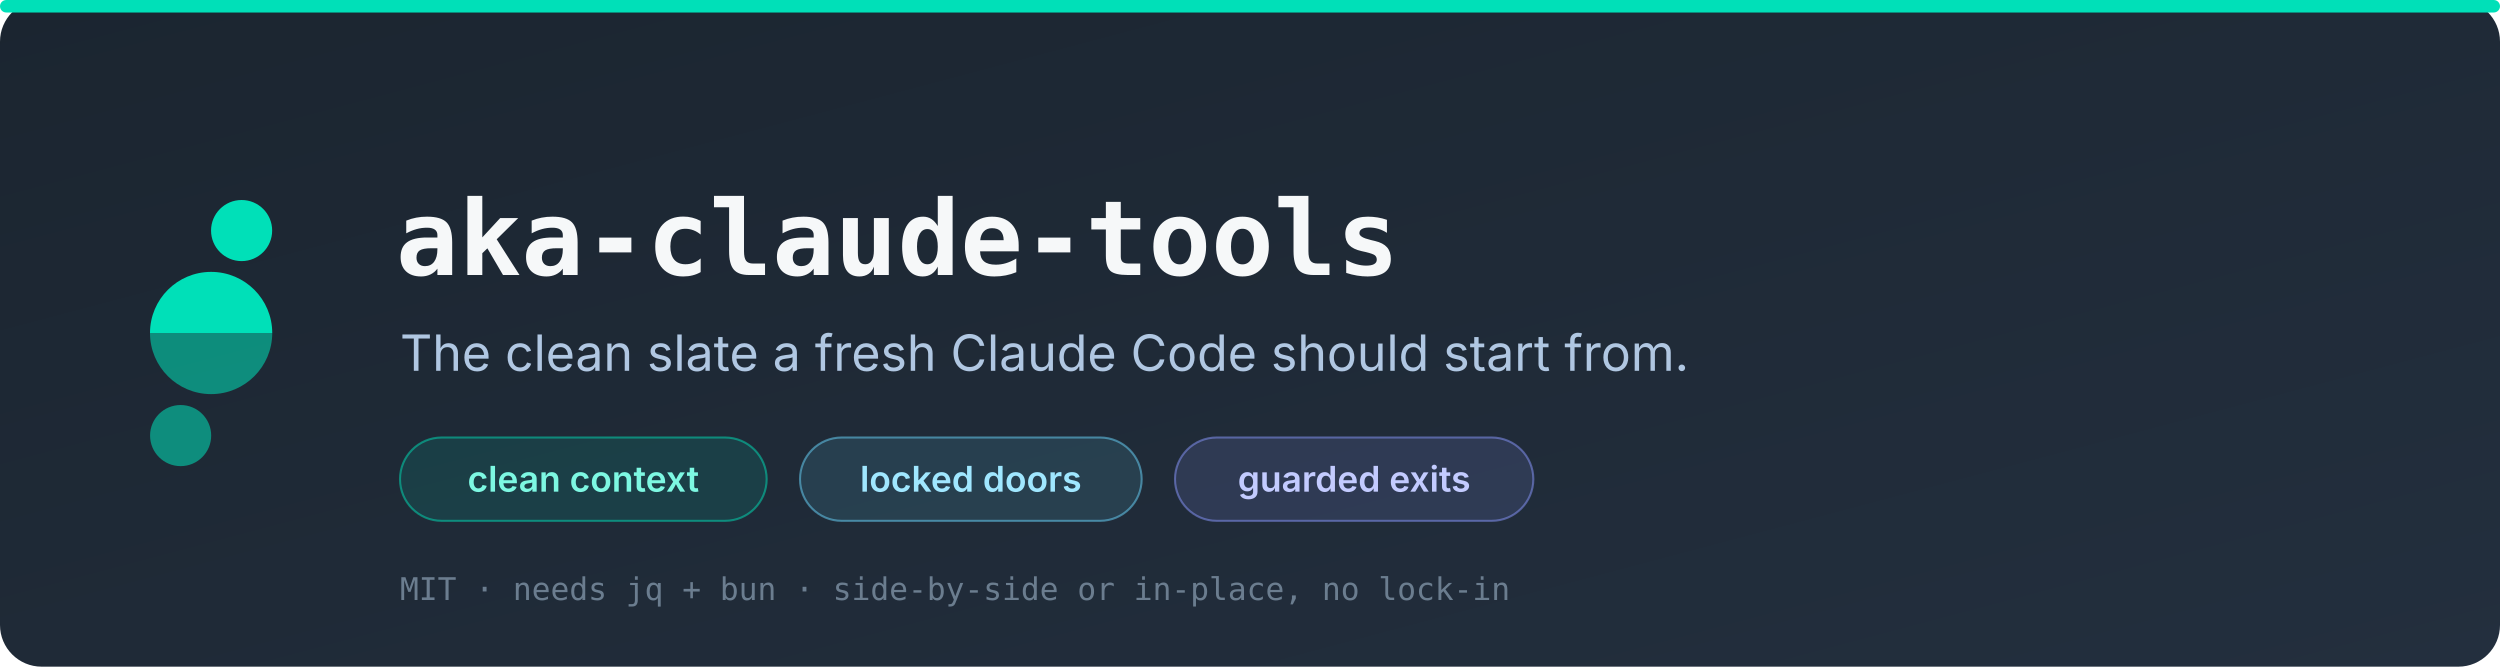
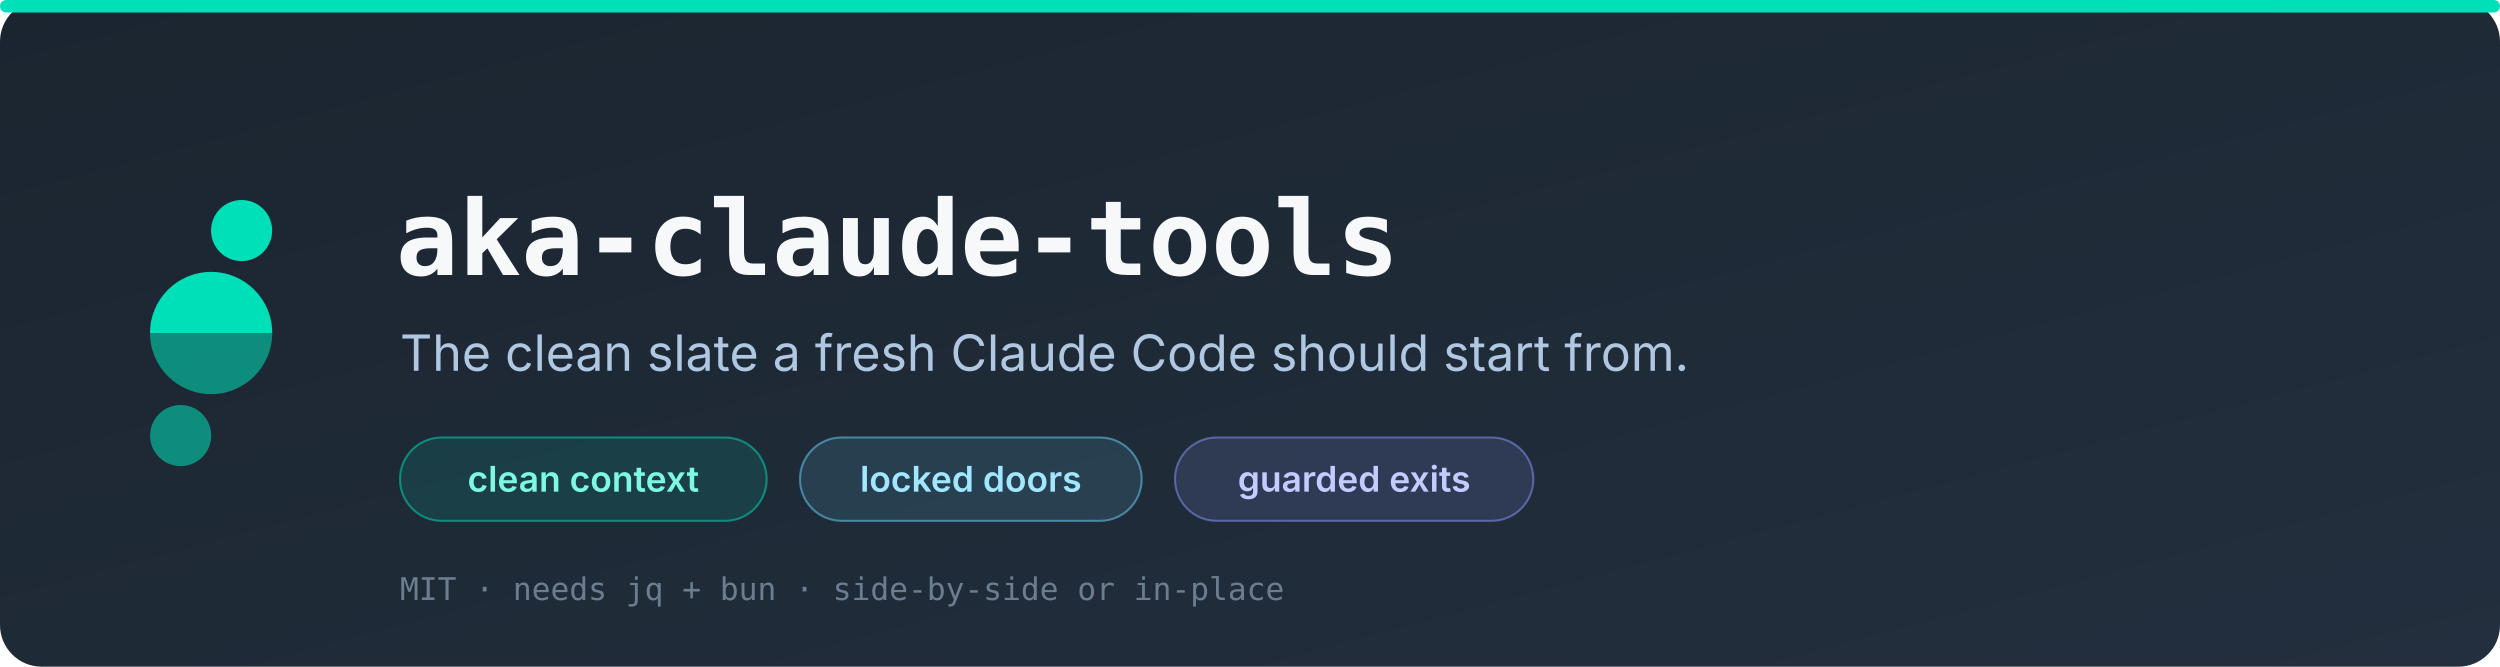
<svg xmlns="http://www.w3.org/2000/svg" viewBox="0 0 1200 320" font-family="system-ui, -apple-system, 'Segoe UI', sans-serif">
  <defs>
    <linearGradient id="bg" x1="0" y1="0" x2="1" y2="1">
      <stop offset="0" stop-color="#1B2530" />
      <stop offset="1" stop-color="#232F3E" />
    </linearGradient>
  </defs>
  <rect width="1200" height="320" rx="20" fill="url(#bg)" />
  <rect width="1200" height="6" rx="3" fill="#00E0B8" />
  <g transform="translate(72,96) scale(0.72)" fill="#00E0B8">
    <circle cx="61.07" cy="20.37" r="20.37" />
    <path d="M0 88.666 A40.746 40.746 0 0 1 81.492 88.666 Z" />
    <path d="M81.492 88.666 A40.746 40.746 0 0 1 0 88.666 Z" fill-opacity="0.55" />
    <circle cx="20.42" cy="157.05" r="20.37" fill-opacity="0.55" />
  </g>
  <text x="190" y="132" font-family="ui-monospace, 'Geist Mono', monospace" font-size="50" font-weight="700" fill="#F6F8F9">aka-claude-tools</text>
  <text x="192" y="178" font-size="24" font-weight="400" fill="#B0C7E2">The clean slate a fresh Claude Code should start from.</text>
  <g font-size="17" font-weight="600">
    <g transform="translate(192,210)">
      <rect width="176" height="40" rx="20" fill="#00E0B8" fill-opacity="0.12" stroke="#00E0B8" stroke-opacity="0.5" />
      <text x="88" y="26" text-anchor="middle" fill="#7DF8E2">clean context</text>
    </g>
    <g transform="translate(384,210)">
      <rect width="164" height="40" rx="20" fill="#6AD9FF" fill-opacity="0.12" stroke="#6AD9FF" stroke-opacity="0.5" />
      <text x="82" y="26" text-anchor="middle" fill="#A0E7FF">locked doors</text>
    </g>
    <g transform="translate(564,210)">
      <rect width="172" height="40" rx="20" fill="#8A98FF" fill-opacity="0.14" stroke="#8A98FF" stroke-opacity="0.5" />
      <text x="86" y="26" text-anchor="middle" fill="#C3CBFF">guarded exits</text>
    </g>
  </g>
-   <text x="192" y="288" font-family="ui-monospace, 'Geist Mono', monospace" font-size="15" fill="#6B7D8F">MIT  ·  needs jq + bun  ·  side-by-side or in-place, no lock-in</text>
+   <text x="192" y="288" font-family="ui-monospace, 'Geist Mono', monospace" font-size="15" fill="#6B7D8F">MIT  ·  needs jq + bun  ·  side-by-side or in-place</text>
</svg>
